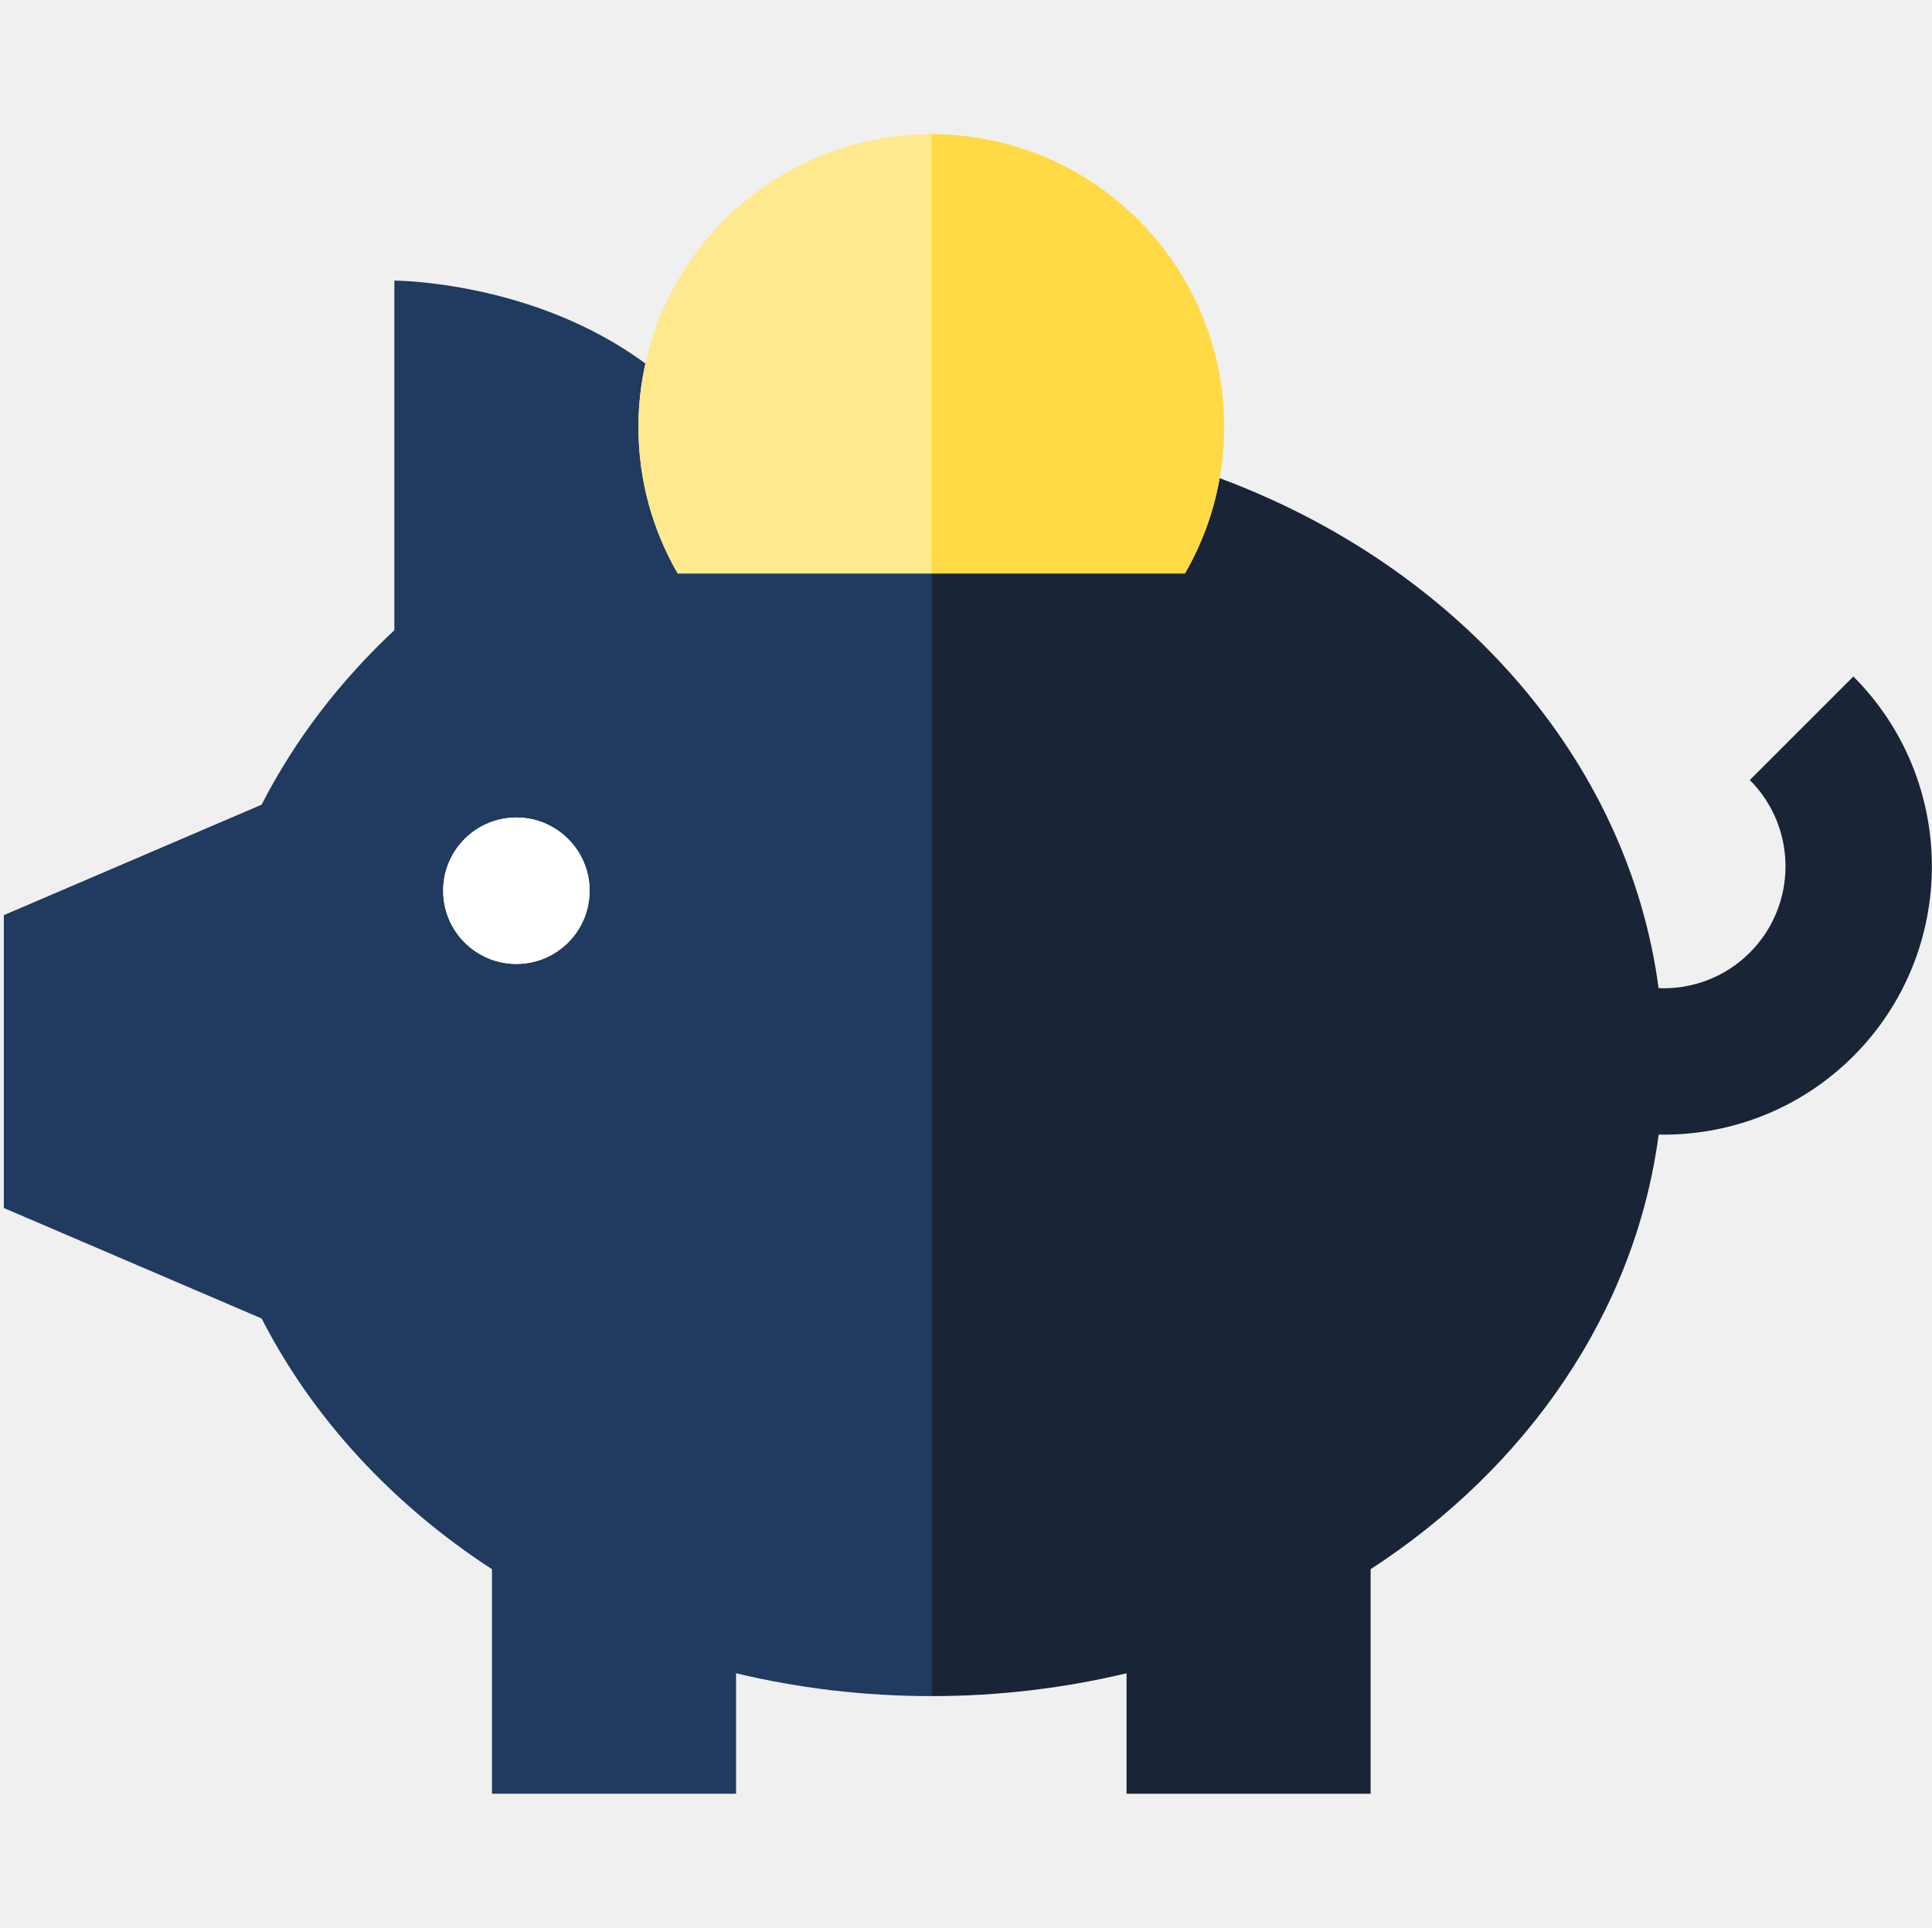
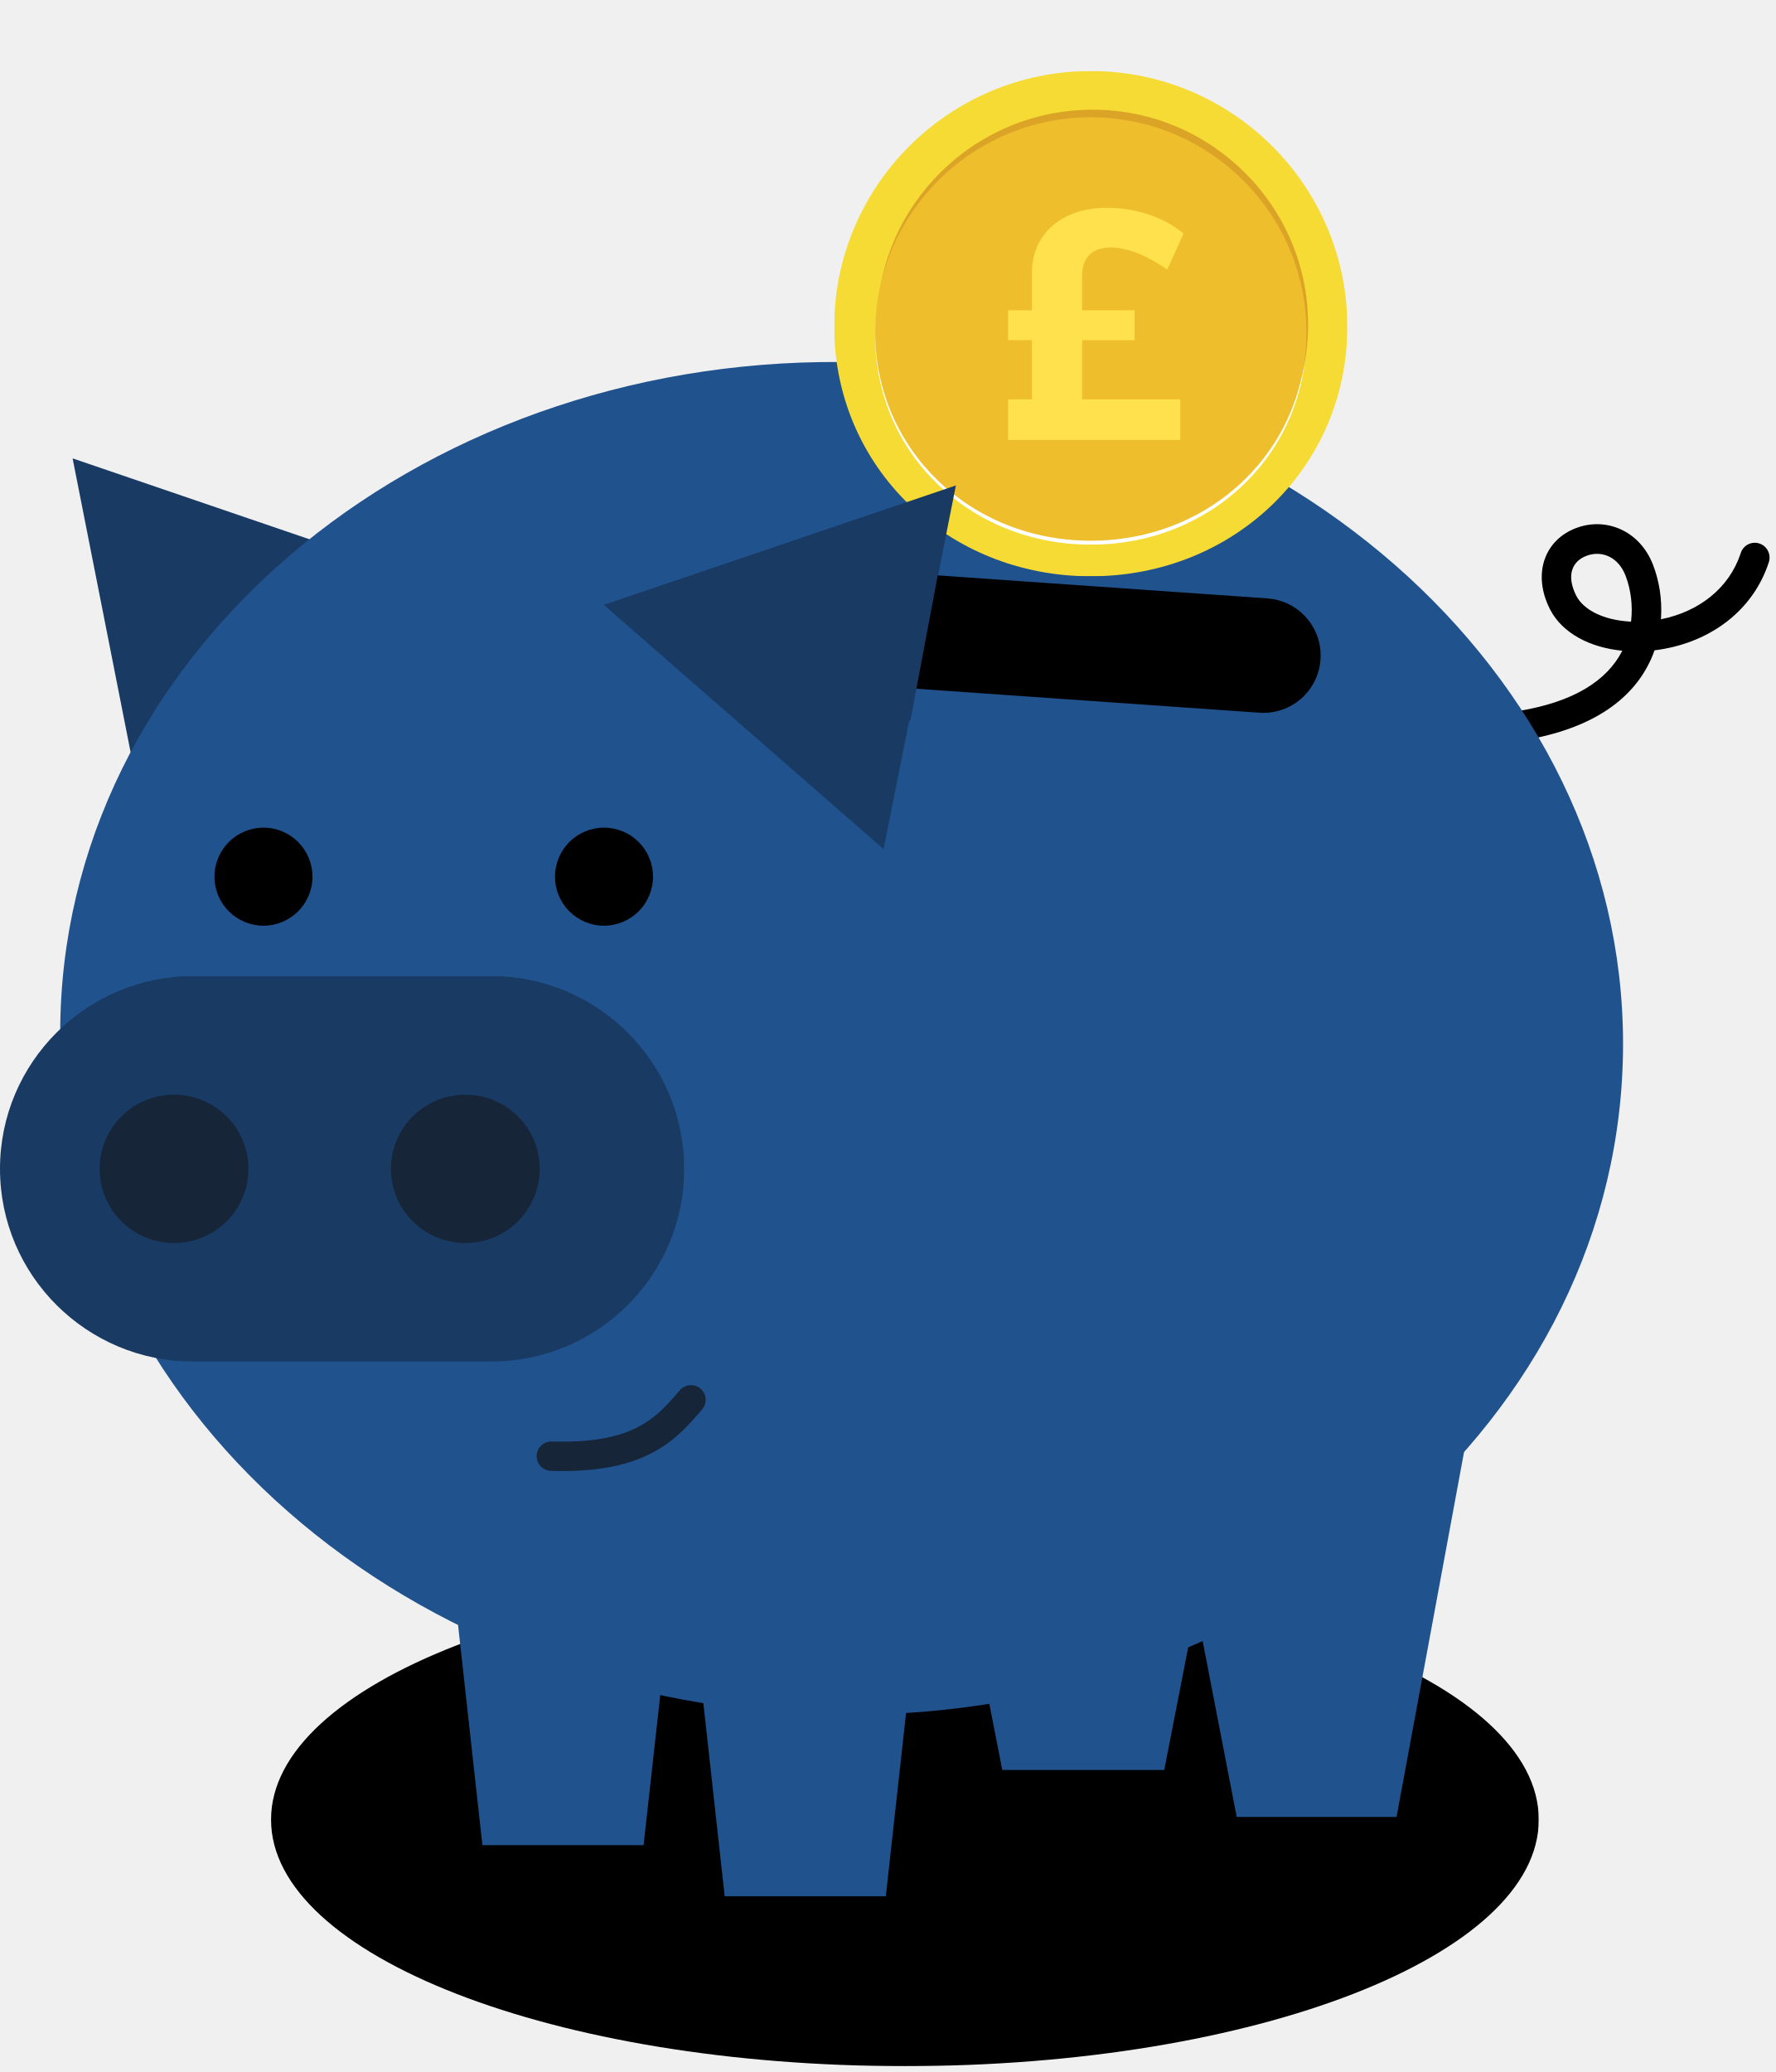
- <svg xmlns="http://www.w3.org/2000/svg" width="487" height="486" viewBox="0 0 487 486" fill="none">
-   <g clip-path="url(#clip0_634:296)">
-     <path d="M467.177 170.538L441.075 196.64C453.07 208.634 453.07 228.149 441.075 240.144C434.764 246.454 426.371 249.44 418.086 249.109C410.387 191.181 366.99 142.674 307.436 120.538C305.918 129.156 302.909 137.254 298.68 144.563H234.754V427.569C251.801 427.569 268.302 425.557 283.972 421.808V452.178H345.495V395.584C384.993 369.87 412.19 330.743 418.102 286.006C418.51 286.013 418.916 286.034 419.323 286.034C436.65 286.033 453.985 279.436 467.177 266.244C493.564 239.86 493.563 196.924 467.177 170.538Z" fill="#192536" />
-     <path d="M234.754 144.563H170.827C164.542 133.702 160.927 121.102 160.927 107.649C160.927 102.15 161.546 96.801 162.686 91.645C134.423 70.748 99.404 70.735 99.404 70.735V158.873C85.631 171.744 74.273 186.58 65.952 202.844L0.967 230.695V304.523L65.952 332.374C78.817 357.52 98.934 379.257 124.013 395.584V452.178H148.622H185.536V421.808C201.206 425.557 217.708 427.569 234.754 427.569V144.563ZM130.165 243C119.972 243 111.708 234.736 111.708 224.543C111.708 214.35 119.972 206.086 130.165 206.086C140.358 206.086 148.622 214.35 148.622 224.543C148.622 234.736 140.358 243 130.165 243Z" fill="#203A60" />
-     <path d="M170.826 144.563H234.753V33.821C199.477 33.821 169.998 58.568 162.685 91.644C161.545 96.8 160.926 102.15 160.926 107.649C160.926 121.102 164.541 133.701 170.826 144.563Z" fill="#FFE98F" />
-     <path d="M234.754 144.563H298.681C302.912 137.254 305.919 129.156 307.437 120.538C308.175 116.352 308.582 112.049 308.582 107.649C308.582 66.874 275.528 33.821 234.754 33.821V144.563Z" fill="#FFDA44" />
-     <path d="M130.166 243C140.359 243 148.623 234.736 148.623 224.543C148.623 214.349 140.359 206.086 130.166 206.086C119.972 206.086 111.709 214.349 111.709 224.543C111.709 234.736 119.972 243 130.166 243Z" fill="white" />
+ <svg xmlns="http://www.w3.org/2000/svg" width="150" height="175" viewBox="0 0 150 175" fill="none">
+   <mask id="mask0_47:8" style="mask-type:alpha" maskUnits="userSpaceOnUse" x="22" y="132" width="108" height="43">
+     <path d="M22.893 132.864H129.973V174.504H22.893V132.864Z" fill="white" />
+   </mask>
+   <g mask="url(#mask0_47:8)">
+     <path fill-rule="evenodd" clip-rule="evenodd" d="M129.973 153.684C129.973 165.182 106.002 174.504 76.433 174.504C46.864 174.504 22.893 165.182 22.893 153.684C22.893 142.186 46.864 132.864 76.433 132.864C106.002 132.864 129.973 142.186 129.973 153.684Z" fill="black" />
  </g>
-   <defs>
-     <clipPath id="clip0_634:296">
-       <rect width="486" height="486" fill="white" transform="translate(0.966797)" />
-     </clipPath>
-   </defs>
+   <path fill-rule="evenodd" clip-rule="evenodd" d="M84.656 149.49H98.338L102.217 129.638H80.777L84.656 149.49Z" fill="#20528D" />
+   <path fill-rule="evenodd" clip-rule="evenodd" d="M104.458 153.46H117.96L124.055 120.505L100.629 133.687L104.458 153.46Z" fill="#20528D" />
+   <path fill-rule="evenodd" clip-rule="evenodd" d="M21.022 43.799L6.132 38.714L9.19 54.199L12.247 69.684L24.079 59.283L35.911 48.883L21.022 43.799Z" fill="#183A63" />
+   <path d="M133.135 44.595C135.666 43.645 138.502 44.829 139.614 47.681C140.146 49.047 140.397 50.609 140.299 52.181L140.29 52.304L140.351 52.291C143.503 51.647 146.024 49.694 147.002 46.801L147.033 46.706C147.247 46.048 147.95 45.689 148.605 45.903C149.26 46.117 149.618 46.824 149.405 47.481C148.084 51.555 144.512 54.191 140.214 54.86C140.092 54.879 139.971 54.896 139.85 54.911L139.75 54.923L139.722 55.004C139.636 55.243 139.54 55.479 139.435 55.713L139.381 55.829C137.776 59.245 134.24 61.606 128.68 62.52C128 62.632 127.359 62.169 127.248 61.487C127.137 60.804 127.598 60.16 128.277 60.049C132.931 59.284 135.726 57.487 137.011 54.994L137.028 54.961L137.016 54.959C134.289 54.69 131.976 53.485 130.938 51.493L130.896 51.41C129.403 48.411 130.501 45.583 133.135 44.595ZM137.291 48.593C136.688 47.043 135.289 46.46 134.008 46.941C132.765 47.407 132.294 48.619 133.126 50.29C133.746 51.536 135.486 52.368 137.63 52.495L137.764 52.502L137.776 52.404C137.916 51.117 137.747 49.81 137.328 48.689L137.291 48.593Z" fill="black" />
+   <path fill-rule="evenodd" clip-rule="evenodd" d="M54.361 155.843H40.746L37.102 122.888L56.557 136.07L54.361 155.843Z" fill="#20528D" />
+   <path fill-rule="evenodd" clip-rule="evenodd" d="M137.069 89.655C136.137 121.189 105.84 145.877 69.4 144.799C32.96 143.721 4.176 117.284 5.108 85.751C6.041 54.217 36.338 29.529 72.777 30.607C109.218 31.685 138.002 58.122 137.069 89.655Z" fill="#20528D" />
+   <path fill-rule="evenodd" clip-rule="evenodd" d="M55.156 74.044C55.156 76.33 53.303 78.183 51.017 78.183C48.732 78.183 46.879 76.33 46.879 74.044C46.879 71.758 48.732 69.904 51.017 69.904C53.303 69.904 55.156 71.758 55.156 74.044Z" fill="black" />
+   <path fill-rule="evenodd" clip-rule="evenodd" d="M26.393 74.044C26.393 76.33 24.54 78.183 22.255 78.183C19.969 78.183 18.116 76.33 18.116 74.044C18.116 71.758 19.969 69.904 22.255 69.904C24.54 69.904 26.393 71.758 26.393 74.044Z" fill="black" />
+   <path fill-rule="evenodd" clip-rule="evenodd" d="M74.822 160.156H61.21L59.015 140.288H77.017L74.822 160.156Z" fill="#20528D" />
+   <path d="M59.165 117.282C59.688 117.725 59.754 118.508 59.311 119.032L59.214 119.145L59.025 119.366L58.84 119.579L58.658 119.784C58.628 119.817 58.598 119.85 58.569 119.883L58.392 120.077L58.218 120.263C58.189 120.293 58.161 120.324 58.132 120.354L57.962 120.53C56.971 121.538 56.068 122.214 54.883 122.807C52.78 123.859 50.122 124.333 46.533 124.231C45.847 124.211 45.308 123.64 45.327 122.954C45.347 122.269 45.918 121.729 46.604 121.748C49.811 121.84 52.071 121.436 53.773 120.585C54.682 120.131 55.393 119.6 56.209 118.769L56.358 118.614L56.511 118.453L56.666 118.284C56.692 118.256 56.719 118.226 56.745 118.197L56.906 118.017L57.071 117.829L57.241 117.632L57.415 117.427C57.858 116.904 58.641 116.839 59.165 117.282Z" fill="#162537" />
+   <path fill-rule="evenodd" clip-rule="evenodd" d="M108.411 30.559C108.411 39.519 101.124 46.35 92.133 46.35C83.144 46.35 75.856 39.519 75.856 30.559C75.856 21.598 83.144 14.335 92.133 14.335C101.124 14.335 108.411 21.598 108.411 30.559Z" fill="#EEC131" />
+   <mask id="mask1_47:8" style="mask-type:alpha" maskUnits="userSpaceOnUse" x="70" y="6" width="44" height="43">
+     <path d="M70.466 6H113.801V48.673H70.466V6Z" fill="white" />
+   </mask>
+   <g mask="url(#mask1_47:8)">
+     <path fill-rule="evenodd" clip-rule="evenodd" d="M92.133 48.673C79.983 48.673 70.465 39.416 70.465 27.597C70.465 15.688 80.186 6 92.133 6C104.081 6 113.802 15.688 113.802 27.597C113.802 39.416 104.284 48.673 92.133 48.673Z" fill="#F5DB34" />
+   </g>
+   <mask id="mask2_47:8" style="mask-type:alpha" maskUnits="userSpaceOnUse" x="73" y="10" width="38" height="37">
+     <path d="M73.924 10.245H110.342V46.001H73.924V10.245Z" fill="white" />
+   </mask>
+   <g mask="url(#mask2_47:8)">
+     <path fill-rule="evenodd" clip-rule="evenodd" d="M92.133 10.245C82.093 10.245 73.924 18.387 73.924 28.396C73.924 38.267 81.924 46.001 92.133 46.001C102.344 46.001 110.343 38.267 110.343 28.396C110.343 18.387 102.174 10.245 92.133 10.245Z" fill="white" />
+   </g>
+   <path fill-rule="evenodd" clip-rule="evenodd" d="M92.283 9.264C82.242 9.264 74.073 17.407 74.073 27.415C74.073 37.286 82.072 45.02 92.283 45.02C102.493 45.02 110.492 37.286 110.492 27.415C110.492 17.407 102.323 9.264 92.283 9.264Z" fill="#DCA427" />
+   <path fill-rule="evenodd" clip-rule="evenodd" d="M92.133 9.91C82.093 9.91 73.924 18.053 73.924 28.061C73.924 37.934 81.924 45.668 92.133 45.668C102.344 45.668 110.343 37.934 110.343 28.061C110.343 18.053 102.174 9.91 92.133 9.91Z" fill="#EEBE2D" />
+   <path fill-rule="evenodd" clip-rule="evenodd" d="M91.403 33.729H99.695V37.161H85.148V33.729H87.16V28.73H85.148V26.204H87.16V23.047C87.16 21.966 87.421 21.009 87.944 20.177C88.468 19.344 89.208 18.698 90.162 18.241C91.116 17.783 92.22 17.553 93.468 17.553C94.718 17.553 95.902 17.742 97.022 18.117C98.143 18.492 99.125 19.028 99.971 19.723L98.593 22.771C96.792 21.526 95.193 20.904 93.799 20.904C93.027 20.904 92.436 21.11 92.022 21.523C91.609 21.934 91.403 22.535 91.403 23.321V26.204H95.837V28.73H91.403V33.729Z" fill="#FFE14D" />
+   <path fill-rule="evenodd" clip-rule="evenodd" d="M45.648 115H20.52C11.5 115 4.188 107.711 4.188 98.72C4.188 89.729 11.5 82.439 20.52 82.439H45.648C54.668 82.439 61.98 89.729 61.98 98.72C61.98 107.711 54.668 115 45.648 115Z" fill="#20528D" />
+   <mask id="mask3_47:8" style="mask-type:alpha" maskUnits="userSpaceOnUse" x="0" y="82" width="58" height="34">
+     <path d="M0 82.439H57.793V115H0V82.439Z" fill="white" />
+   </mask>
+   <g mask="url(#mask3_47:8)">
+     <path fill-rule="evenodd" clip-rule="evenodd" d="M41.46 115H16.332C7.312 115 -0 107.711 -0 98.72C-0 89.729 7.312 82.439 16.332 82.439H41.46C50.48 82.439 57.792 89.729 57.792 98.72C57.792 107.711 50.48 115 41.46 115Z" fill="#183A63" />
+   </g>
+   <path fill-rule="evenodd" clip-rule="evenodd" d="M20.982 98.72C20.982 102.178 18.17 104.982 14.7 104.982C11.231 104.982 8.418 102.178 8.418 98.72C8.418 95.262 11.231 92.458 14.7 92.458C18.17 92.458 20.982 95.262 20.982 98.72Z" fill="#162537" />
+   <path fill-rule="evenodd" clip-rule="evenodd" d="M45.586 98.72C45.586 102.178 42.773 104.982 39.304 104.982C35.834 104.982 33.022 102.178 33.022 98.72C33.022 95.262 35.834 92.458 39.304 92.458C42.773 92.458 45.586 95.262 45.586 98.72Z" fill="#162537" />
+   <path fill-rule="evenodd" clip-rule="evenodd" d="M65.87 46.043L80.74 41L77.687 56.358L74.633 71.717L62.816 61.402L51 51.087L65.87 46.043Z" fill="#183A63" />
+   <path d="M70.337 52.827C70.523 50.161 72.835 48.151 75.501 48.337L107.046 50.541C109.712 50.727 111.722 53.039 111.536 55.705V55.705C111.35 58.371 109.038 60.381 106.372 60.195L74.827 57.991C72.161 57.805 70.151 55.493 70.337 52.827V52.827Z" fill="black" />
+   <rect x="70.43" y="45.405" width="9.216" height="14" transform="rotate(10.6625 70.4297 45.405)" fill="#183A63" />
</svg>
